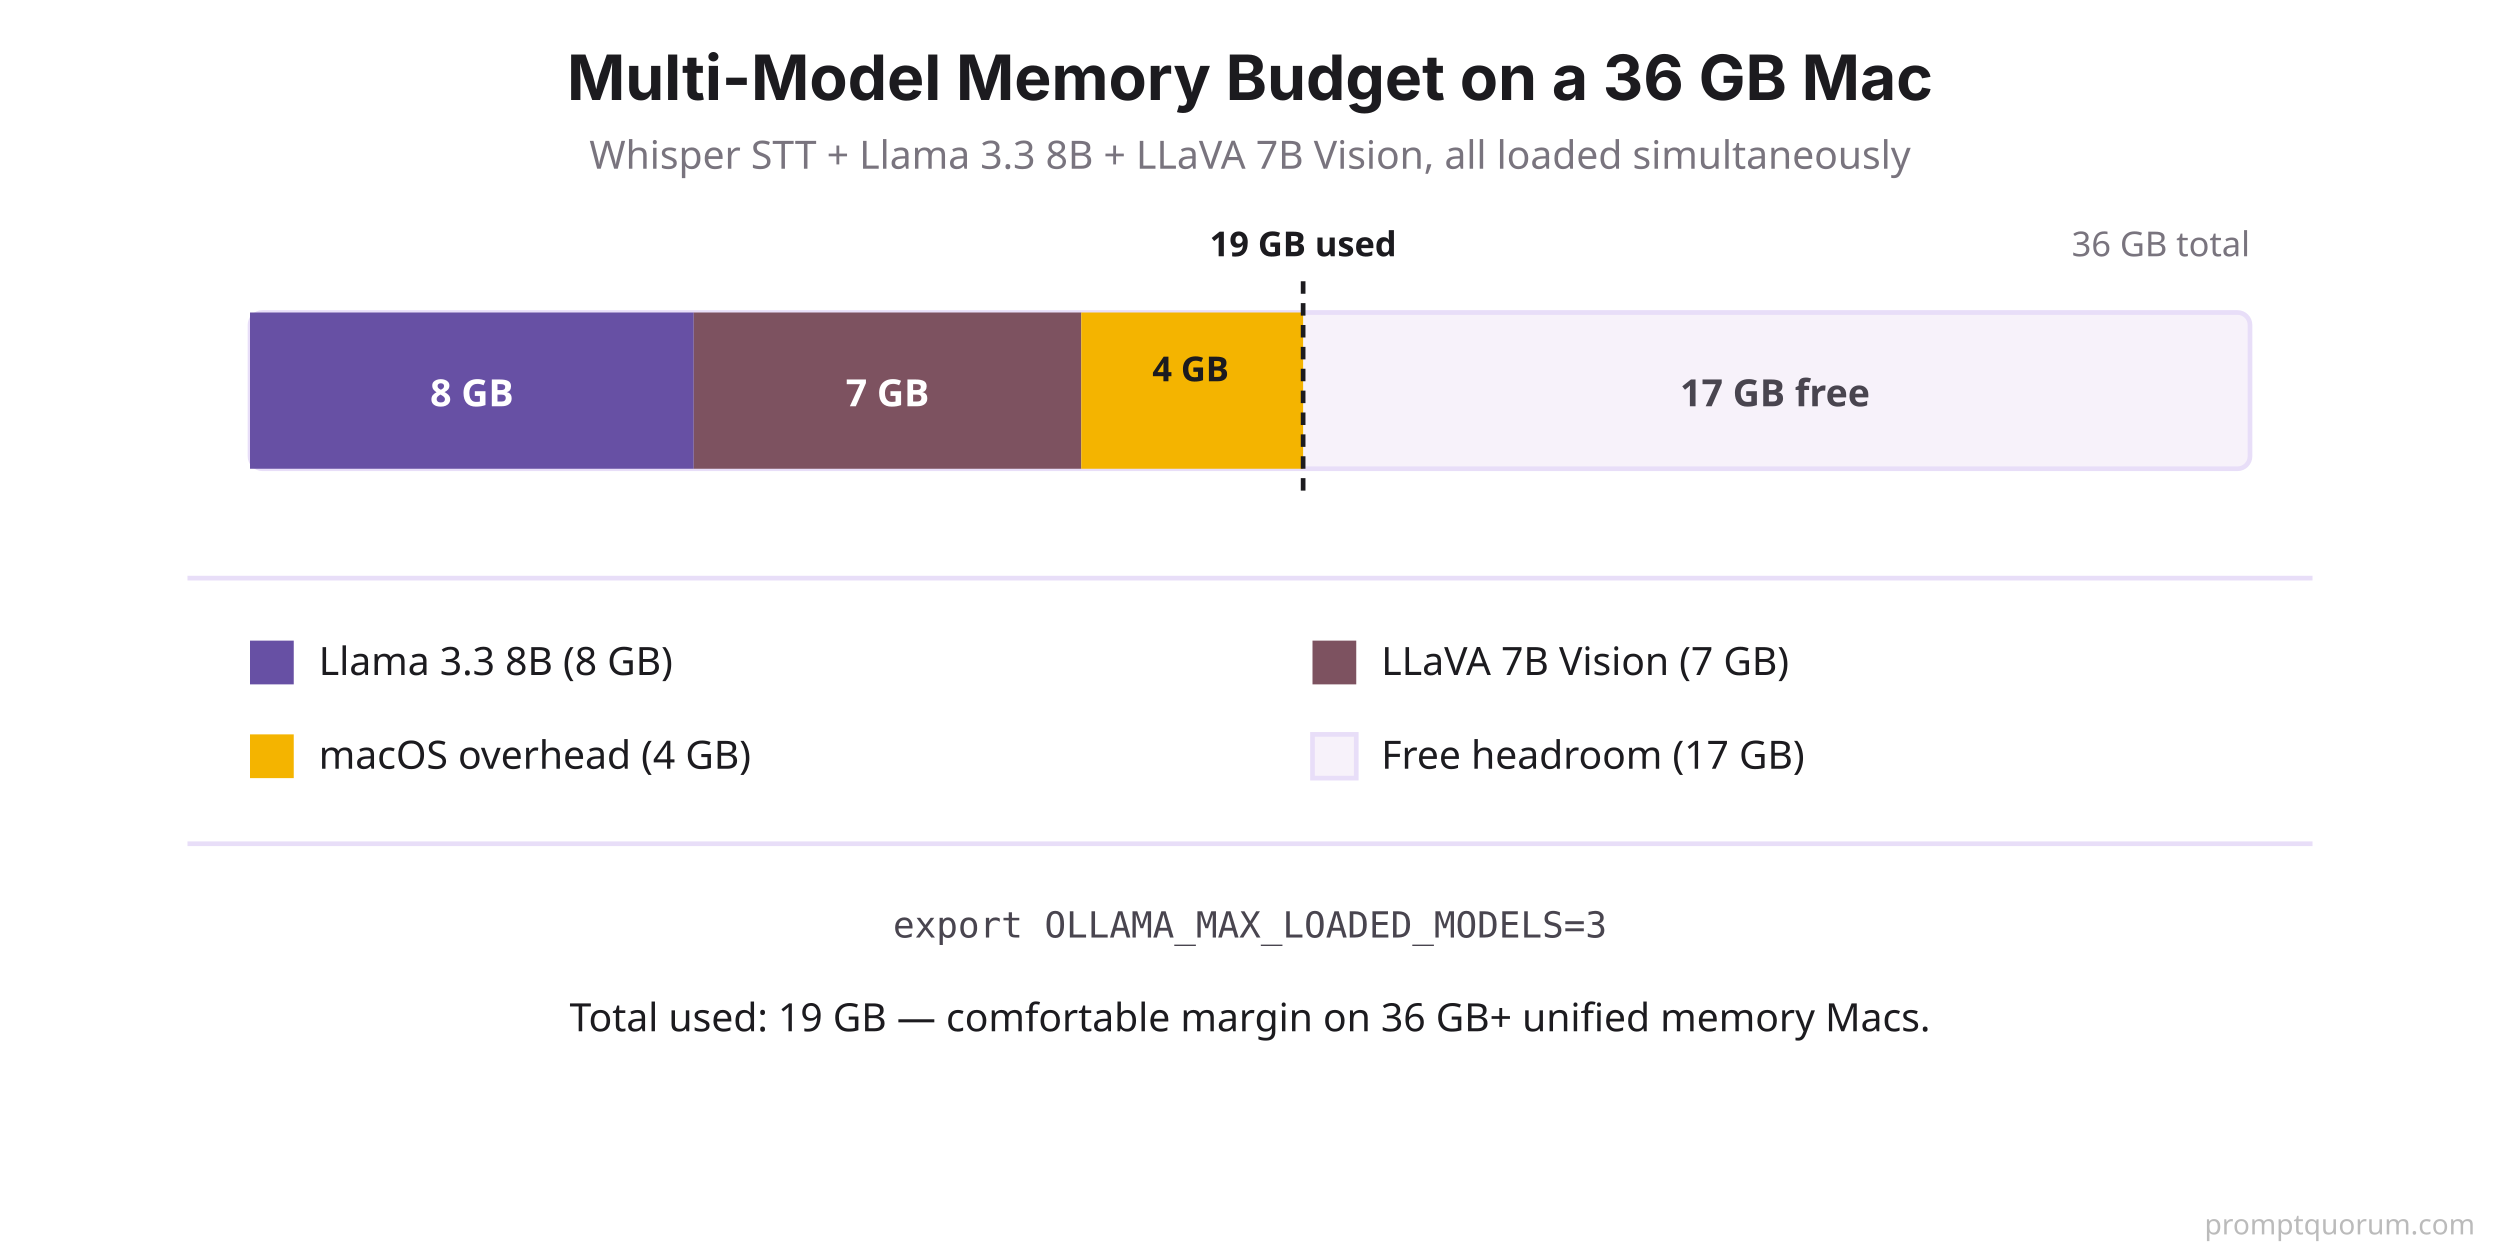
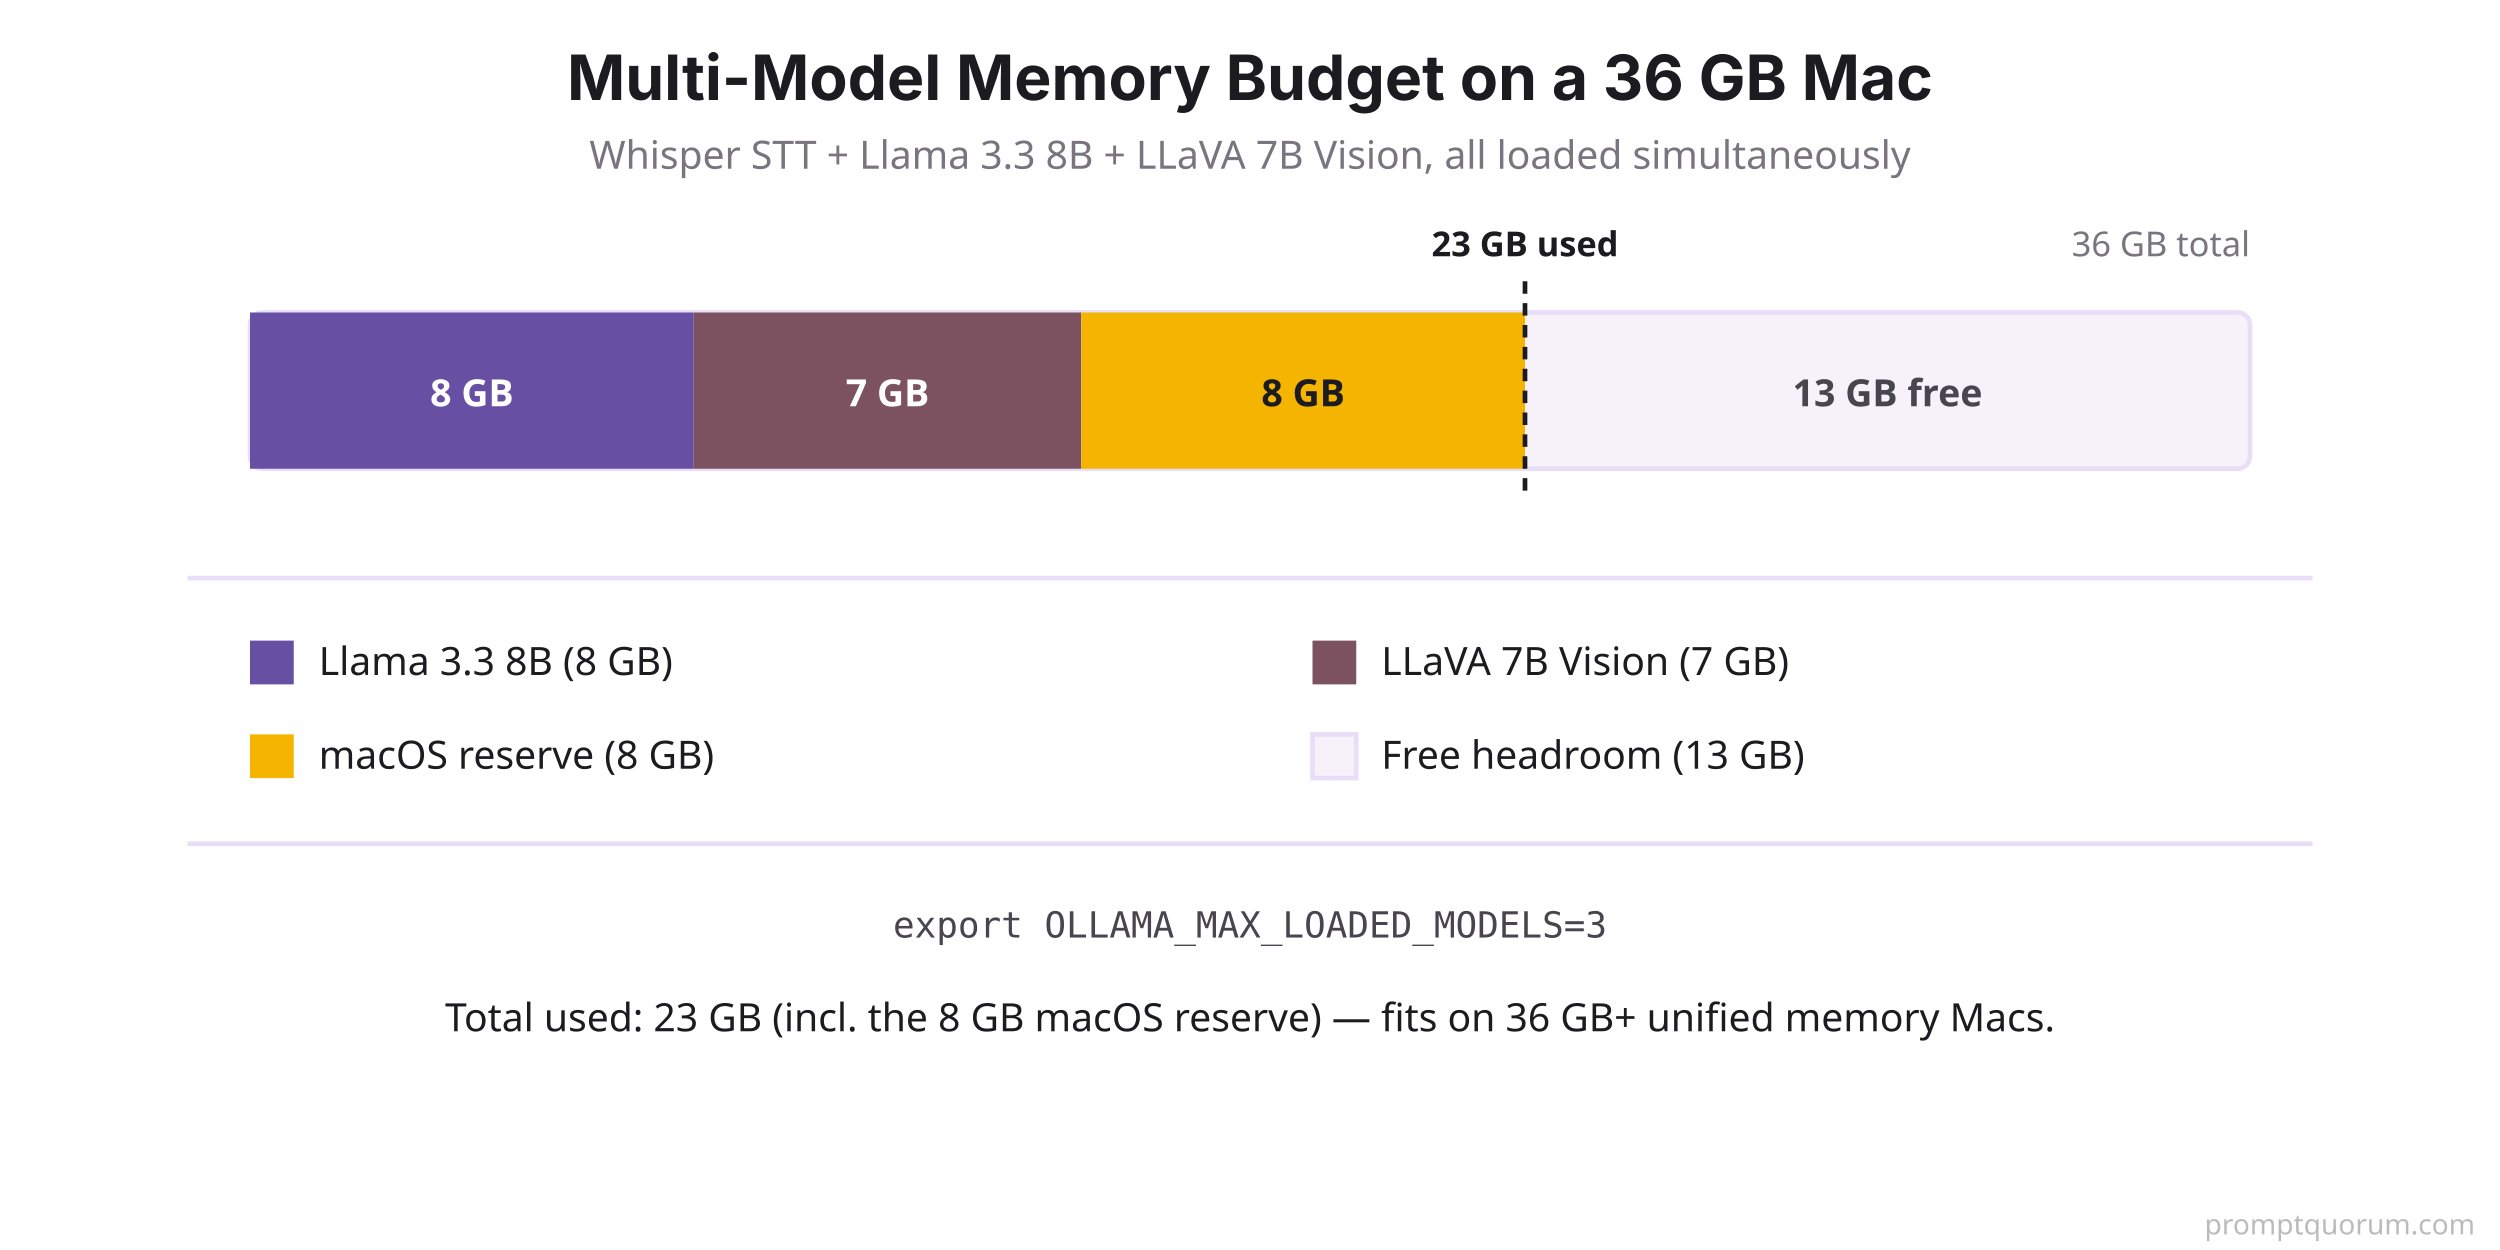
<svg xmlns="http://www.w3.org/2000/svg" viewBox="0 0 800 400">
  <rect width="800" height="400" fill="#FFFFFF" />
  <text x="400" y="32" font-family="system-ui, -apple-system, sans-serif" font-size="20" font-weight="700" fill="#1C1B1F" text-anchor="middle">Multi-Model Memory Budget on a 36 GB Mac</text>
  <text x="400" y="54" font-family="system-ui, sans-serif" font-size="12.5" fill="#79747E" text-anchor="middle">Whisper STT + Llama 3.3 8B + LLaVA 7B Vision, all loaded simultaneously</text>
  <rect x="80" y="100" width="640" height="50" rx="4" fill="#F7F2FA" stroke="#E8DEF8" stroke-width="1.5" />
  <rect x="80" y="100" width="142" height="50" fill="#6750A4" />
  <rect x="222" y="100" width="124" height="50" fill="#7D5260" />
-   <rect x="346" y="100" width="71" height="50" fill="#F4B400" />
+   <rect x="346" y="100" width="142" height="50" fill="#F4B400" />
  <text x="151" y="130" font-family="system-ui, sans-serif" font-size="12" font-weight="700" fill="#FFFFFF" text-anchor="middle">8 GB</text>
  <text x="284" y="130" font-family="system-ui, sans-serif" font-size="12" font-weight="700" fill="#FFFFFF" text-anchor="middle">7 GB</text>
-   <text x="381" y="122" font-family="system-ui, sans-serif" font-size="11" font-weight="700" fill="#1C1B1F" text-anchor="middle">4 GB</text>
-   <text x="568" y="130" font-family="system-ui, sans-serif" font-size="12" font-weight="700" fill="#49454F" text-anchor="middle">17 GB free</text>
-   <line x1="417" y1="90" x2="417" y2="160" stroke="#1C1B1F" stroke-width="1.5" stroke-dasharray="4,3" />
-   <text x="417" y="82" font-family="system-ui, sans-serif" font-size="11" font-weight="700" fill="#1C1B1F" text-anchor="middle">19 GB used</text>
+   <text x="417" y="130" font-family="system-ui, sans-serif" font-size="12" font-weight="700" fill="#1C1B1F" text-anchor="middle">8 GB</text>
+   <text x="604" y="130" font-family="system-ui, sans-serif" font-size="12" font-weight="700" fill="#49454F" text-anchor="middle">13 GB free</text>
+   <line x1="488" y1="90" x2="488" y2="160" stroke="#1C1B1F" stroke-width="1.5" stroke-dasharray="4,3" />
+   <text x="488" y="82" font-family="system-ui, sans-serif" font-size="11" font-weight="700" fill="#1C1B1F" text-anchor="middle">23 GB used</text>
  <text x="720" y="82" font-family="system-ui, sans-serif" font-size="11" fill="#79747E" text-anchor="end">36 GB total</text>
  <line x1="60" y1="185" x2="740" y2="185" stroke="#E8DEF8" stroke-width="1.5" />
  <rect x="80" y="205" width="14" height="14" fill="#6750A4" />
  <text x="102" y="216" font-family="system-ui, sans-serif" font-size="12.5" fill="#1C1B1F">Llama 3.3 8B (8 GB)</text>
  <rect x="420" y="205" width="14" height="14" fill="#7D5260" />
  <text x="442" y="216" font-family="system-ui, sans-serif" font-size="12.5" fill="#1C1B1F">LLaVA 7B Vision (7 GB)</text>
  <rect x="80" y="235" width="14" height="14" fill="#F4B400" />
-   <text x="102" y="246" font-family="system-ui, sans-serif" font-size="12.5" fill="#1C1B1F">macOS overhead (4 GB)</text>
+   <text x="102" y="246" font-family="system-ui, sans-serif" font-size="12.5" fill="#1C1B1F">macOS reserve (8 GB)</text>
  <rect x="420" y="235" width="14" height="14" fill="#F7F2FA" stroke="#E8DEF8" stroke-width="1.5" />
-   <text x="442" y="246" font-family="system-ui, sans-serif" font-size="12.5" fill="#1C1B1F">Free headroom (17 GB)</text>
+   <text x="442" y="246" font-family="system-ui, sans-serif" font-size="12.5" fill="#1C1B1F">Free headroom (13 GB)</text>
  <line x1="60" y1="270" x2="740" y2="270" stroke="#E8DEF8" stroke-width="1.5" />
  <text x="400" y="300" font-family="'SF Mono', Monaco, monospace" font-size="11.5" fill="#49454F" text-anchor="middle">export OLLAMA_MAX_LOADED_MODELS=3</text>
-   <text x="400" y="330" font-family="system-ui, sans-serif" font-size="12.5" fill="#1C1B1F" text-anchor="middle">Total used: 19 GB — comfortable margin on 36 GB+ unified memory Macs.</text>
+   <text x="400" y="330" font-family="system-ui, sans-serif" font-size="12.5" fill="#1C1B1F" text-anchor="middle">Total used: 23 GB (incl. the 8 GB macOS reserve) — fits on 36 GB+ unified memory Macs.</text>
  <text x="792" y="395" font-family="system-ui,sans-serif" font-size="9" fill="#BBBBBB" text-anchor="end">promptquorum.com</text>
</svg>
